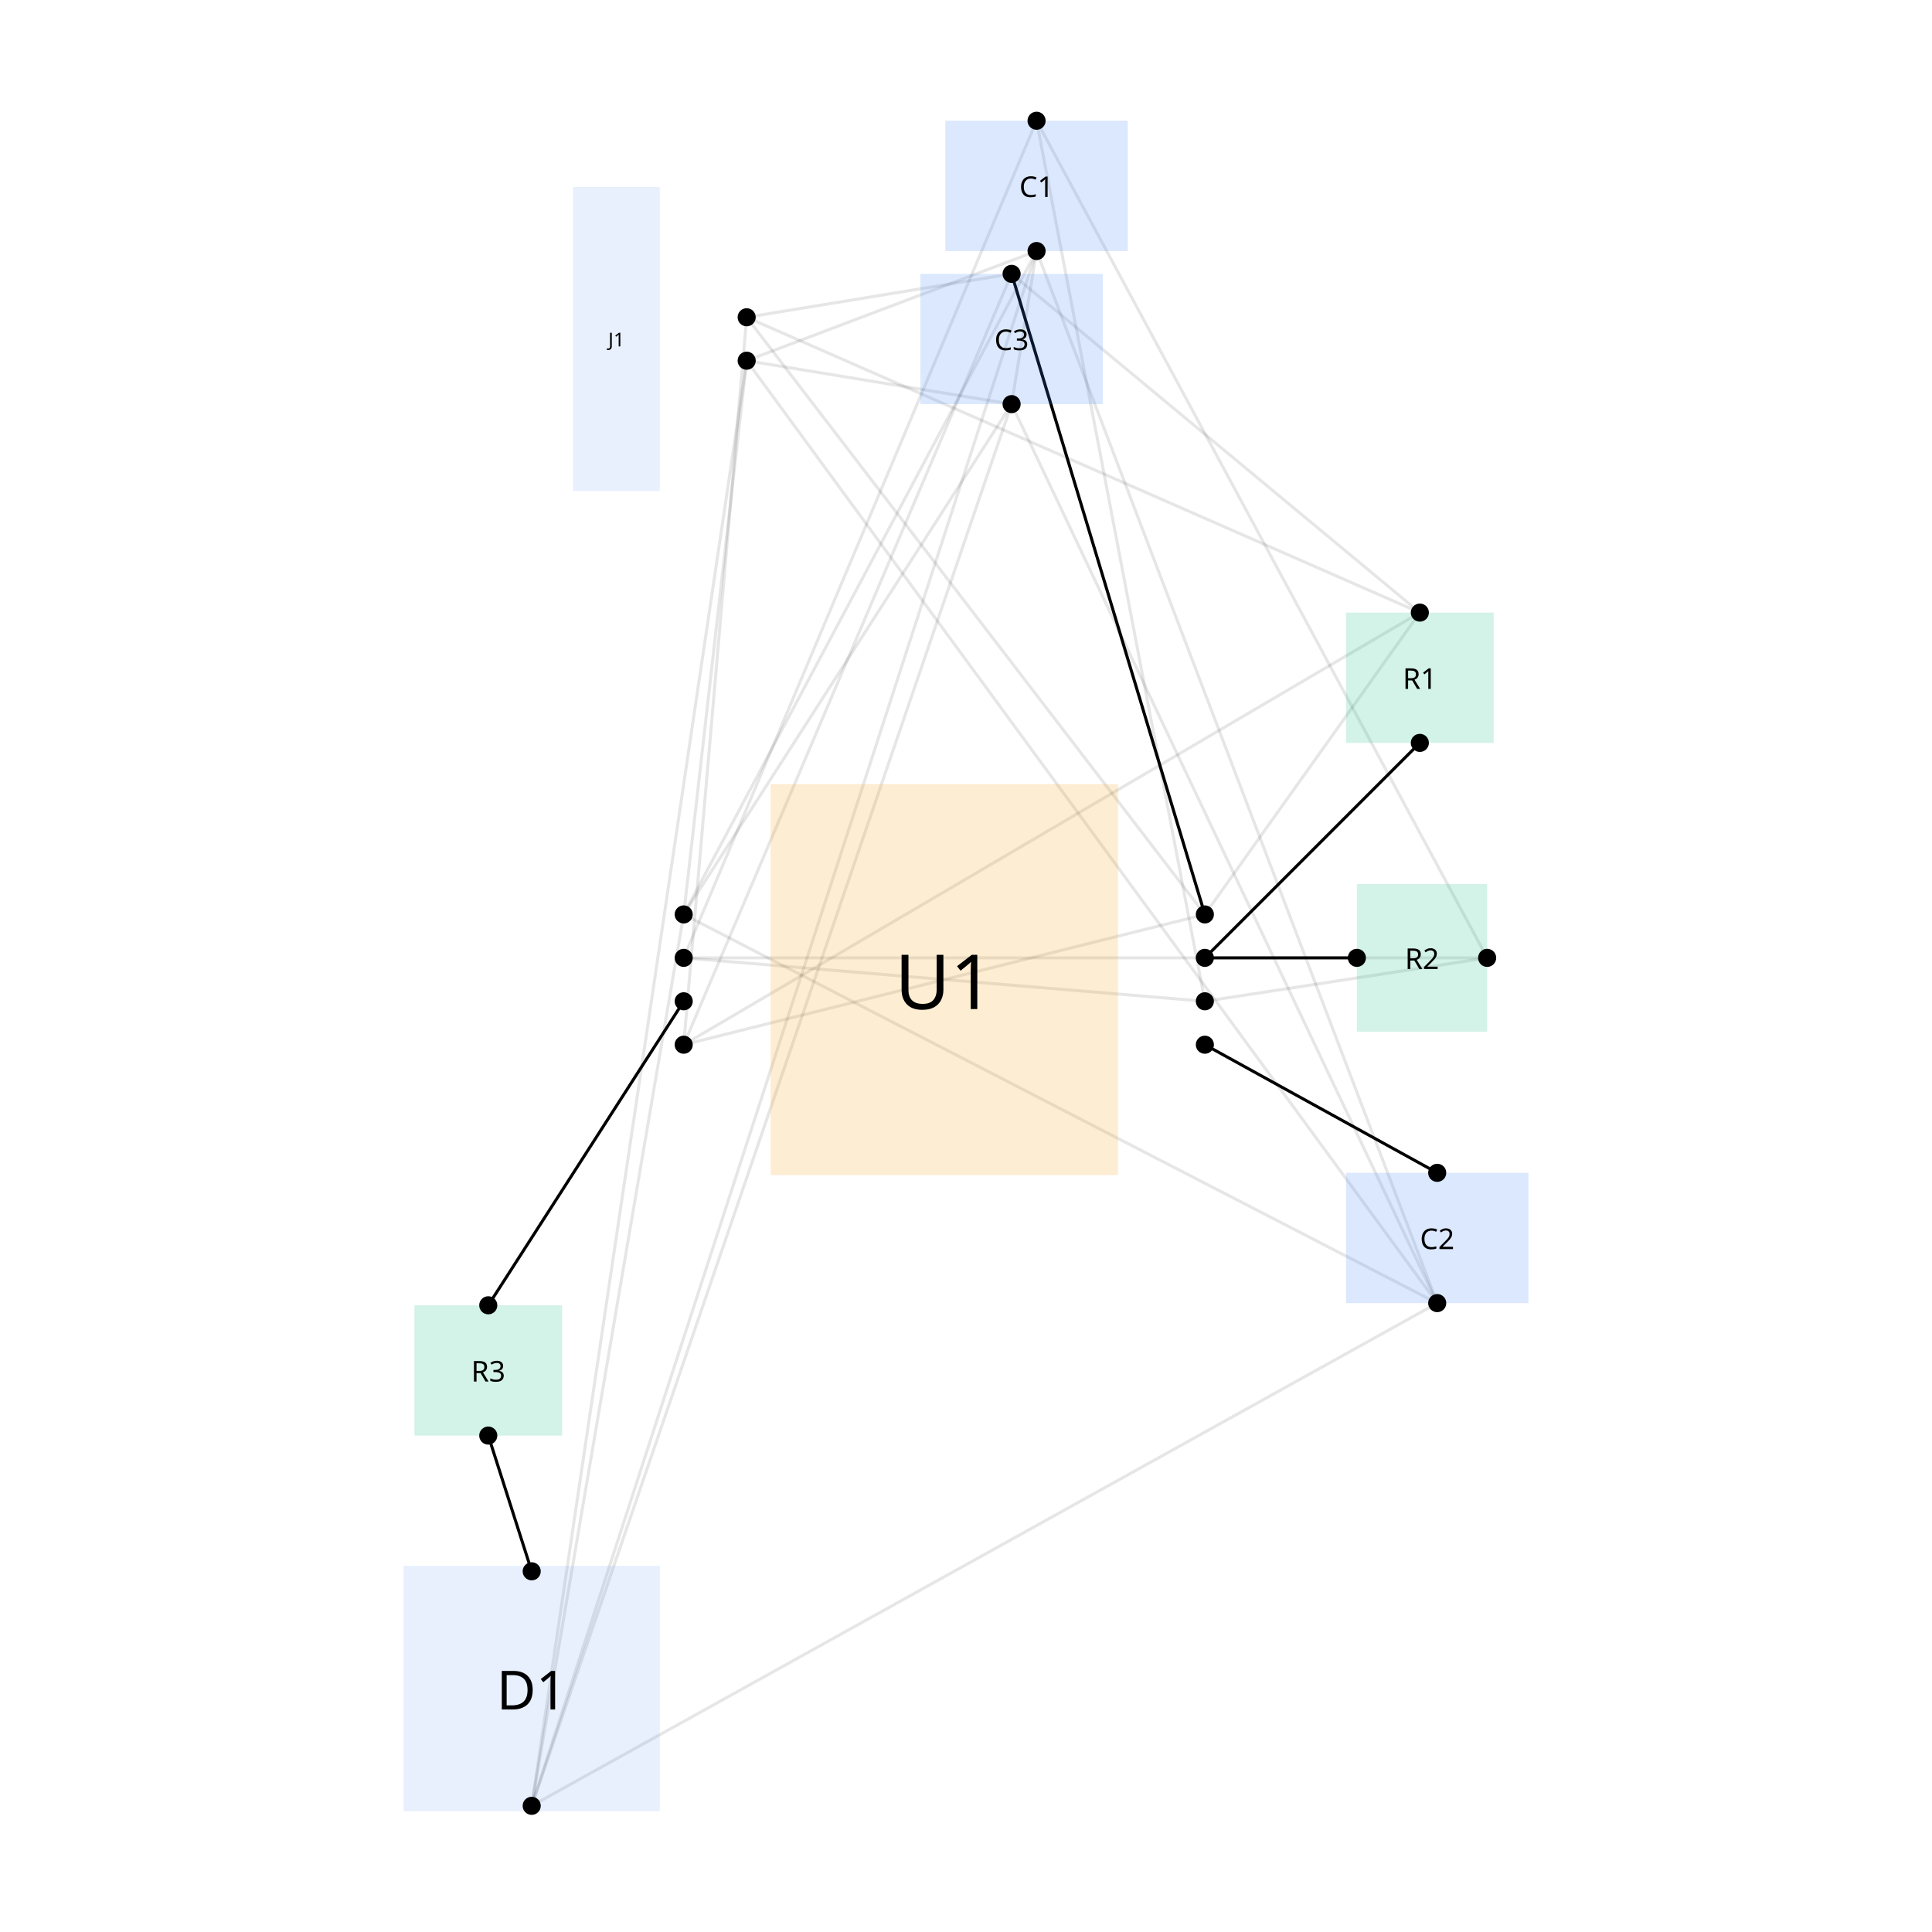
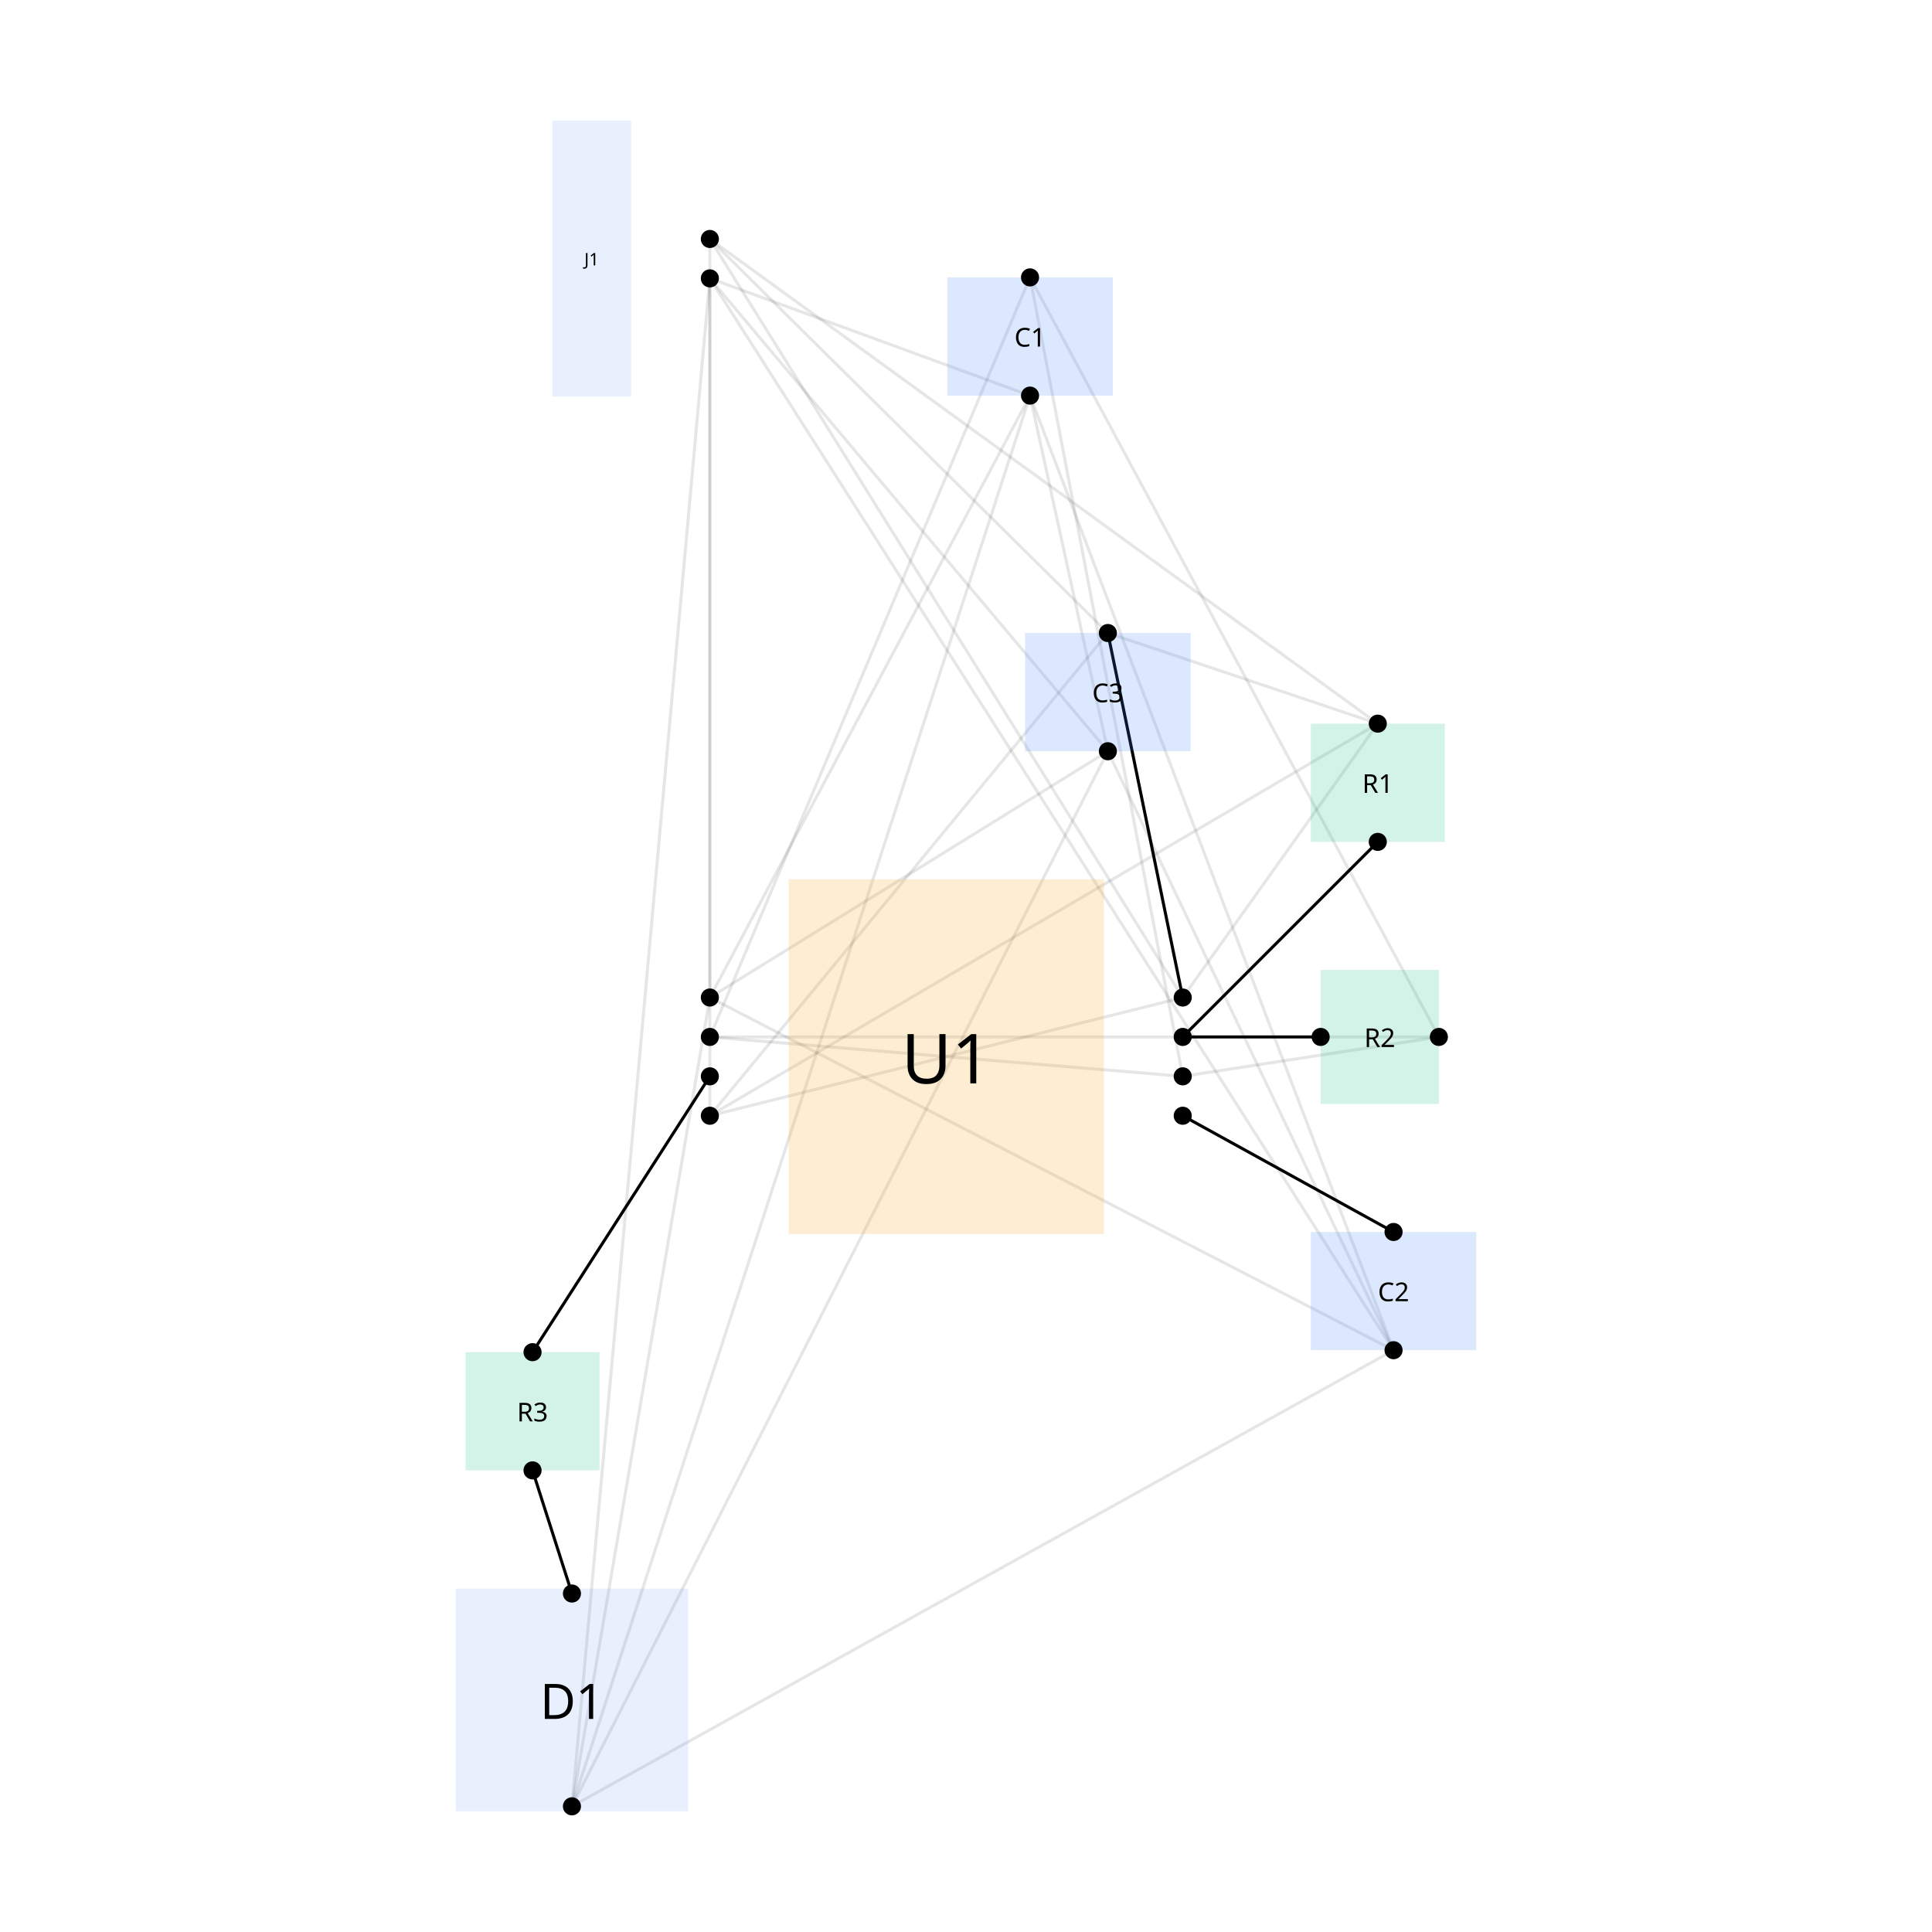
<svg xmlns="http://www.w3.org/2000/svg" width="640" height="640" viewBox="0 0 640 640">
  <rect width="100%" height="100%" fill="white" />
  <g>
-     <polyline data-points="-1.0000000000000002,0.3224999999999998 -0.7099999999999997,2.8724999999999996" data-type="line" data-label="" points="226.487,302.916 247.347,119.486" fill="none" stroke="rgba(0,0,0,0.1)" stroke-width="1px" />
-   </g>
-   <g>
-     <polyline data-points="-1.0000000000000002,0.3224999999999998 0.625,3.3774999999999995" data-type="line" data-label="" points="226.487,302.916 343.378,83.16" fill="none" stroke="rgba(0,0,0,0.1)" stroke-width="1px" />
-   </g>
-   <g>
-     <polyline data-points="-1.0000000000000002,0.3224999999999998 2.4699999999999998,-1.4675000000000002" data-type="line" data-label="" points="226.487,302.916 476.095,431.676" fill="none" stroke="rgba(0,0,0,0.1)" stroke-width="1px" />
-   </g>
-   <g>
-     <polyline data-points="-1.0000000000000002,0.3224999999999998 0.5100000000000002,2.6725" data-type="line" data-label="" points="226.487,302.916 335.106,133.873" fill="none" stroke="rgba(0,0,0,0.1)" stroke-width="1px" />
-   </g>
-   <g>
-     <polyline data-points="-1.0000000000000002,0.3224999999999998 -1.7,-3.7824999999999998" data-type="line" data-label="" points="226.487,302.916 176.134,598.202" fill="none" stroke="rgba(0,0,0,0.1)" stroke-width="1px" />
-   </g>
-   <g>
-     <polyline data-points="-0.7099999999999997,2.8724999999999996 0.625,3.3774999999999995" data-type="line" data-label="" points="247.347,119.486 343.378,83.16" fill="none" stroke="rgba(0,0,0,0.1)" stroke-width="1px" />
-   </g>
-   <g>
-     <polyline data-points="-0.7099999999999997,2.8724999999999996 2.4699999999999998,-1.4675000000000002" data-type="line" data-label="" points="247.347,119.486 476.095,431.676" fill="none" stroke="rgba(0,0,0,0.1)" stroke-width="1px" />
-   </g>
-   <g>
-     <polyline data-points="-0.7099999999999997,2.8724999999999996 0.5100000000000002,2.6725" data-type="line" data-label="" points="247.347,119.486 335.106,133.873" fill="none" stroke="rgba(0,0,0,0.1)" stroke-width="1px" />
-   </g>
-   <g>
-     <polyline data-points="-0.7099999999999997,2.8724999999999996 -1.7,-3.7824999999999998" data-type="line" data-label="" points="247.347,119.486 176.134,598.202" fill="none" stroke="rgba(0,0,0,0.1)" stroke-width="1px" />
-   </g>
-   <g>
-     <polyline data-points="0.625,3.3774999999999995 2.4699999999999998,-1.4675000000000002" data-type="line" data-label="" points="343.378,83.16 476.095,431.676" fill="none" stroke="rgba(0,0,0,0.1)" stroke-width="1px" />
-   </g>
-   <g>
-     <polyline data-points="0.625,3.3774999999999995 0.5100000000000002,2.6725" data-type="line" data-label="" points="343.378,83.16 335.106,133.873" fill="none" stroke="rgba(0,0,0,0.1)" stroke-width="1px" />
-   </g>
-   <g>
-     <polyline data-points="0.625,3.3774999999999995 -1.7,-3.7824999999999998" data-type="line" data-label="" points="343.378,83.16 176.134,598.202" fill="none" stroke="rgba(0,0,0,0.1)" stroke-width="1px" />
-   </g>
-   <g>
-     <polyline data-points="2.4699999999999998,-1.4675000000000002 0.5100000000000002,2.6725" data-type="line" data-label="" points="476.095,431.676 335.106,133.873" fill="none" stroke="rgba(0,0,0,0.1)" stroke-width="1px" />
-   </g>
-   <g>
-     <polyline data-points="2.4699999999999998,-1.4675000000000002 -1.7,-3.7824999999999998" data-type="line" data-label="" points="476.095,431.676 176.134,598.202" fill="none" stroke="rgba(0,0,0,0.1)" stroke-width="1px" />
-   </g>
-   <g>
-     <polyline data-points="0.5100000000000002,2.6725 -1.7,-3.7824999999999998" data-type="line" data-label="" points="335.106,133.873 176.134,598.202" fill="none" stroke="rgba(0,0,0,0.1)" stroke-width="1px" />
-   </g>
-   <g>
-     <polyline data-points="-1.0000000000000002,0.12249999999999978 1.4000000000000001,-0.07750000000000029" data-type="line" data-label="" points="226.487,317.303 399.127,331.689" fill="none" stroke="rgba(0,0,0,0.1)" stroke-width="1px" />
-   </g>
-   <g>
-     <polyline data-points="-1.0000000000000002,0.12249999999999978 2.7,0.12249999999999983" data-type="line" data-label="" points="226.487,317.303 492.64,317.303" fill="none" stroke="rgba(0,0,0,0.1)" stroke-width="1px" />
-   </g>
-   <g>
-     <polyline data-points="-1.0000000000000002,0.12249999999999978 0.625,3.977499999999999" data-type="line" data-label="" points="226.487,317.303 343.378,40" fill="none" stroke="rgba(0,0,0,0.1)" stroke-width="1px" />
-   </g>
-   <g>
-     <polyline data-points="1.4000000000000001,-0.07750000000000029 2.7,0.12249999999999983" data-type="line" data-label="" points="399.127,331.689 492.64,317.303" fill="none" stroke="rgba(0,0,0,0.1)" stroke-width="1px" />
-   </g>
-   <g>
-     <polyline data-points="1.4000000000000001,-0.07750000000000029 0.625,3.977499999999999" data-type="line" data-label="" points="399.127,331.689 343.378,40" fill="none" stroke="rgba(0,0,0,0.1)" stroke-width="1px" />
-   </g>
-   <g>
-     <polyline data-points="2.7,0.12249999999999983 0.625,3.977499999999999" data-type="line" data-label="" points="492.64,317.303 343.378,40" fill="none" stroke="rgba(0,0,0,0.1)" stroke-width="1px" />
-   </g>
-   <g>
-     <polyline data-points="-1.0000000000000002,-0.2775000000000003 1.4000000000000001,0.3224999999999998" data-type="line" data-label="" points="226.487,346.076 399.127,302.916" fill="none" stroke="rgba(0,0,0,0.1)" stroke-width="1px" />
-   </g>
-   <g>
-     <polyline data-points="-1.0000000000000002,-0.2775000000000003 -0.7099999999999997,3.0725" data-type="line" data-label="" points="226.487,346.076 247.347,105.1" fill="none" stroke="rgba(0,0,0,0.1)" stroke-width="1px" />
-   </g>
-   <g>
-     <polyline data-points="-1.0000000000000002,-0.2775000000000003 2.3899999999999997,1.7125" data-type="line" data-label="" points="226.487,346.076 470.34,202.929" fill="none" stroke="rgba(0,0,0,0.1)" stroke-width="1px" />
-   </g>
-   <g>
-     <polyline data-points="-1.0000000000000002,-0.2775000000000003 0.5100000000000002,3.2724999999999995" data-type="line" data-label="" points="226.487,346.076 335.106,90.713" fill="none" stroke="rgba(0,0,0,0.1)" stroke-width="1px" />
-   </g>
-   <g>
-     <polyline data-points="1.4000000000000001,0.3224999999999998 -0.7099999999999997,3.0725" data-type="line" data-label="" points="399.127,302.916 247.347,105.1" fill="none" stroke="rgba(0,0,0,0.1)" stroke-width="1px" />
-   </g>
-   <g>
-     <polyline data-points="1.4000000000000001,0.3224999999999998 2.3899999999999997,1.7125" data-type="line" data-label="" points="399.127,302.916 470.34,202.929" fill="none" stroke="rgba(0,0,0,0.1)" stroke-width="1px" />
-   </g>
-   <g>
-     <polyline data-points="1.4000000000000001,0.3224999999999998 0.5100000000000002,3.2724999999999995" data-type="line" data-label="" points="399.127,302.916 335.106,90.713" fill="none" stroke="rgba(0,0,0,0.1)" stroke-width="1px" />
-   </g>
-   <g>
-     <polyline data-points="-0.7099999999999997,3.0725 2.3899999999999997,1.7125" data-type="line" data-label="" points="247.347,105.1 470.34,202.929" fill="none" stroke="rgba(0,0,0,0.1)" stroke-width="1px" />
-   </g>
-   <g>
-     <polyline data-points="-0.7099999999999997,3.0725 0.5100000000000002,3.2724999999999995" data-type="line" data-label="" points="247.347,105.1 335.106,90.713" fill="none" stroke="rgba(0,0,0,0.1)" stroke-width="1px" />
-   </g>
-   <g>
-     <polyline data-points="2.3899999999999997,1.7125 0.5100000000000002,3.2724999999999995" data-type="line" data-label="" points="470.34,202.929 335.106,90.713" fill="none" stroke="rgba(0,0,0,0.1)" stroke-width="1px" />
-   </g>
-   <g>
-     <polyline data-points="-1.0000000000000002,-0.07750000000000024 -1.9,-1.4775000000000003" data-type="line" data-label="" points="226.487,331.689 161.747,432.396" fill="none" stroke="black" stroke-width="1px" />
-   </g>
-   <g>
-     <polyline data-points="0.5100000000000002,3.2724999999999995 1.4000000000000001,0.3224999999999998" data-type="line" data-label="" points="335.106,90.713 399.127,302.916" fill="none" stroke="black" stroke-width="1px" />
-   </g>
-   <g>
-     <polyline data-points="1.4000000000000001,-0.2775000000000003 2.4699999999999998,-0.8675000000000002" data-type="line" data-label="" points="399.127,346.076 476.095,388.516" fill="none" stroke="black" stroke-width="1px" />
-   </g>
-   <g>
-     <polyline data-points="2.3899999999999997,1.1124999999999998 1.4000000000000001,0.12249999999999972" data-type="line" data-label="" points="470.34,246.089 399.127,317.303" fill="none" stroke="black" stroke-width="1px" />
-   </g>
-   <g>
-     <polyline data-points="1.4000000000000001,0.12249999999999972 2.1000000000000005,0.12249999999999983" data-type="line" data-label="" points="399.127,317.303 449.48,317.303" fill="none" stroke="black" stroke-width="1px" />
-   </g>
-   <g>
-     <polyline data-points="-1.9,-2.0775 -1.7,-2.7024999999999997" data-type="line" data-label="" points="161.747,475.556 176.134,520.514" fill="none" stroke="black" stroke-width="1px" />
-   </g>
-   <g>
-     <rect data-type="rect" data-label="U1" data-x="0.19999999999999996" data-y="0.022499999999999742" x="255.26" y="259.756" width="115.093" height="129.48" fill="rgba(245, 158, 11, 0.18)" stroke="none" stroke-width="0.014" />
-   </g>
-   <g>
-     <rect data-type="rect" data-label="J1" data-x="-1.3099999999999998" data-y="2.9724999999999997" x="189.801" y="61.94" width="28.773" height="100.706" fill="rgba(59, 130, 246, 0.12)" stroke="none" stroke-width="0.014" />
-   </g>
-   <g>
-     <rect data-type="rect" data-label="R1" data-x="2.3899999999999997" data-y="1.4124999999999999" x="445.883" y="202.929" width="48.915" height="43.16" fill="rgba(16, 185, 129, 0.18)" stroke="none" stroke-width="0.014" />
-   </g>
-   <g>
-     <rect data-type="rect" data-label="R2" data-x="2.4000000000000004" data-y="0.12249999999999983" x="449.48" y="292.845" width="43.16" height="48.915" fill="rgba(16, 185, 129, 0.18)" stroke="none" stroke-width="0.014" />
-   </g>
-   <g>
-     <rect data-type="rect" data-label="R3" data-x="-1.9" data-y="-1.7775000000000003" x="137.29" y="432.396" width="48.915" height="43.16" fill="rgba(16, 185, 129, 0.18)" stroke="none" stroke-width="0.014" />
-   </g>
-   <g>
-     <rect data-type="rect" data-label="C1" data-x="0.625" data-y="3.6774999999999993" x="313.166" y="40" width="60.424" height="43.16" fill="rgba(59, 130, 246, 0.18)" stroke="none" stroke-width="0.014" />
-   </g>
-   <g>
-     <rect data-type="rect" data-label="C2" data-x="2.4699999999999998" data-y="-1.1675000000000002" x="445.883" y="388.516" width="60.424" height="43.16" fill="rgba(59, 130, 246, 0.18)" stroke="none" stroke-width="0.014" />
-   </g>
-   <g>
-     <rect data-type="rect" data-label="C3" data-x="0.5100000000000002" data-y="2.9724999999999997" x="304.894" y="90.713" width="60.424" height="43.16" fill="rgba(59, 130, 246, 0.18)" stroke="none" stroke-width="0.014" />
-   </g>
-   <g>
-     <rect data-type="rect" data-label="D1" data-x="-1.7" data-y="-3.2424999999999997" x="133.693" y="518.715" width="84.881" height="81.285" fill="rgba(59, 130, 246, 0.12)" stroke="none" stroke-width="0.014" />
-   </g>
-   <text data-type="text" data-label="U1" data-x="0.19999999999999996" data-y="0.022499999999999742" x="312.807" y="324.496" fill="black" font-size="25.177" font-family="sans-serif" text-anchor="middle" dominant-baseline="central">U1</text>
-   <text data-type="text" data-label="J1" data-x="-1.3099999999999998" data-y="2.9724999999999997" x="204.188" y="112.293" fill="black" font-size="6.33" font-family="sans-serif" text-anchor="middle" dominant-baseline="central">J1</text>
-   <text data-type="text" data-label="R1" data-x="2.3899999999999997" data-y="1.4124999999999999" x="470.34" y="224.509" fill="black" font-size="9.495" font-family="sans-serif" text-anchor="middle" dominant-baseline="central">R1</text>
-   <text data-type="text" data-label="R2" data-x="2.4000000000000004" data-y="0.12249999999999983" x="471.06" y="317.303" fill="black" font-size="9.495" font-family="sans-serif" text-anchor="middle" dominant-baseline="central">R2</text>
-   <text data-type="text" data-label="R3" data-x="-1.9" data-y="-1.7775000000000003" x="161.747" y="453.976" fill="black" font-size="9.495" font-family="sans-serif" text-anchor="middle" dominant-baseline="central">R3</text>
-   <text data-type="text" data-label="C1" data-x="0.625" data-y="3.6774999999999993" x="343.378" y="61.58" fill="black" font-size="9.495" font-family="sans-serif" text-anchor="middle" dominant-baseline="central">C1</text>
-   <text data-type="text" data-label="C2" data-x="2.4699999999999998" data-y="-1.1675000000000002" x="476.095" y="410.096" fill="black" font-size="9.495" font-family="sans-serif" text-anchor="middle" dominant-baseline="central">C2</text>
-   <text data-type="text" data-label="C3" data-x="0.5100000000000002" data-y="2.9724999999999997" x="335.106" y="112.293" fill="black" font-size="9.495" font-family="sans-serif" text-anchor="middle" dominant-baseline="central">C3</text>
-   <text data-type="text" data-label="D1" data-x="-1.7" data-y="-3.2424999999999997" x="176.134" y="559.358" fill="black" font-size="17.883" font-family="sans-serif" text-anchor="middle" dominant-baseline="central">D1</text>
-   <g>
-     <circle data-type="point" data-label="U1.1 (LED_BLINKER_connectivity_net1)" data-x="-1.0000000000000002" data-y="0.3224999999999998" cx="226.487" cy="302.916" r="3" fill="black" />
-   </g>
-   <g>
-     <circle data-type="point" data-label="U1.2 (LED_BLINKER_connectivity_net4)" data-x="-1.0000000000000002" data-y="0.12249999999999978" cx="226.487" cy="317.303" r="3" fill="black" />
-   </g>
-   <g>
-     <circle data-type="point" data-label="U1.3" data-x="-1.0000000000000002" data-y="-0.07750000000000024" cx="226.487" cy="331.689" r="3" fill="black" />
-   </g>
-   <g>
-     <circle data-type="point" data-label="U1.4 (LED_BLINKER_connectivity_net0)" data-x="-1.0000000000000002" data-y="-0.2775000000000003" cx="226.487" cy="346.076" r="3" fill="black" />
-   </g>
-   <g>
-     <circle data-type="point" data-label="U1.5" data-x="1.4000000000000001" data-y="-0.2775000000000003" cx="399.127" cy="346.076" r="3" fill="black" />
-   </g>
-   <g>
-     <circle data-type="point" data-label="U1.6 (LED_BLINKER_connectivity_net4)" data-x="1.4000000000000001" data-y="-0.07750000000000029" cx="399.127" cy="331.689" r="3" fill="black" />
-   </g>
-   <g>
-     <circle data-type="point" data-label="U1.7" data-x="1.4000000000000001" data-y="0.12249999999999972" cx="399.127" cy="317.303" r="3" fill="black" />
-   </g>
-   <g>
-     <circle data-type="point" data-label="U1.8 (LED_BLINKER_connectivity_net0)" data-x="1.4000000000000001" data-y="0.3224999999999998" cx="399.127" cy="302.916" r="3" fill="black" />
-   </g>
-   <g>
-     <circle data-type="point" data-label="J1.1 (LED_BLINKER_connectivity_net0)" data-x="-0.7099999999999997" data-y="3.0725" cx="247.347" cy="105.1" r="3" fill="black" />
-   </g>
-   <g>
-     <circle data-type="point" data-label="J1.2 (LED_BLINKER_connectivity_net1)" data-x="-0.7099999999999997" data-y="2.8724999999999996" cx="247.347" cy="119.486" r="3" fill="black" />
-   </g>
-   <g>
-     <circle data-type="point" data-label="R1.1 (LED_BLINKER_connectivity_net0)" data-x="2.3899999999999997" data-y="1.7125" cx="470.34" cy="202.929" r="3" fill="black" />
-   </g>
-   <g>
-     <circle data-type="point" data-label="R1.2" data-x="2.3899999999999997" data-y="1.1124999999999998" cx="470.34" cy="246.089" r="3" fill="black" />
-   </g>
-   <g>
-     <circle data-type="point" data-label="R2.1" data-x="2.1000000000000005" data-y="0.12249999999999983" cx="449.48" cy="317.303" r="3" fill="black" />
-   </g>
-   <g>
-     <circle data-type="point" data-label="R2.2 (LED_BLINKER_connectivity_net4)" data-x="2.7" data-y="0.12249999999999983" cx="492.64" cy="317.303" r="3" fill="black" />
-   </g>
-   <g>
-     <circle data-type="point" data-label="R3.1" data-x="-1.9" data-y="-1.4775000000000003" cx="161.747" cy="432.396" r="3" fill="black" />
-   </g>
-   <g>
-     <circle data-type="point" data-label="R3.2" data-x="-1.9" data-y="-2.0775" cx="161.747" cy="475.556" r="3" fill="black" />
-   </g>
-   <g>
-     <circle data-type="point" data-label="C1.1 (LED_BLINKER_connectivity_net4)" data-x="0.625" data-y="3.977499999999999" cx="343.378" cy="40" r="3" fill="black" />
-   </g>
-   <g>
-     <circle data-type="point" data-label="C1.2 (LED_BLINKER_connectivity_net1)" data-x="0.625" data-y="3.3774999999999995" cx="343.378" cy="83.16" r="3" fill="black" />
-   </g>
-   <g>
-     <circle data-type="point" data-label="C2.1" data-x="2.4699999999999998" data-y="-0.8675000000000002" cx="476.095" cy="388.516" r="3" fill="black" />
-   </g>
-   <g>
-     <circle data-type="point" data-label="C2.2 (LED_BLINKER_connectivity_net1)" data-x="2.4699999999999998" data-y="-1.4675000000000002" cx="476.095" cy="431.676" r="3" fill="black" />
-   </g>
-   <g>
-     <circle data-type="point" data-label="C3.1 (LED_BLINKER_connectivity_net0)" data-x="0.5100000000000002" data-y="3.2724999999999995" cx="335.106" cy="90.713" r="3" fill="black" />
-   </g>
-   <g>
-     <circle data-type="point" data-label="C3.2 (LED_BLINKER_connectivity_net1)" data-x="0.5100000000000002" data-y="2.6725" cx="335.106" cy="133.873" r="3" fill="black" />
-   </g>
-   <g>
-     <circle data-type="point" data-label="D1.1" data-x="-1.7" data-y="-2.7024999999999997" cx="176.134" cy="520.514" r="3" fill="black" />
-   </g>
-   <g>
-     <circle data-type="point" data-label="D1.2 (LED_BLINKER_connectivity_net1)" data-x="-1.7" data-y="-3.7824999999999998" cx="176.134" cy="598.202" r="3" fill="black" />
+     <polyline data-points="-1.0000000000000002,0.3224999999999998 -0.9999999999999996,3.9724999999999997" data-type="line" data-label="" points="235.152,330.443 235.152,92.214" fill="none" stroke="rgba(0,0,0,0.1)" stroke-width="1px" />
+   </g>
+   <g>
+     <polyline data-points="-1.0000000000000002,0.3224999999999998 0.625,3.3774999999999995" data-type="line" data-label="" points="235.152,330.443 341.212,131.049" fill="none" stroke="rgba(0,0,0,0.1)" stroke-width="1px" />
+   </g>
+   <g>
+     <polyline data-points="-1.0000000000000002,0.3224999999999998 2.4699999999999998,-1.4675000000000002" data-type="line" data-label="" points="235.152,330.443 461.632,447.273" fill="none" stroke="rgba(0,0,0,0.1)" stroke-width="1px" />
+   </g>
+   <g>
+     <polyline data-points="-1.0000000000000002,0.3224999999999998 1.0200000000000002,1.5724999999999998" data-type="line" data-label="" points="235.152,330.443 366.993,248.858" fill="none" stroke="rgba(0,0,0,0.1)" stroke-width="1px" />
+   </g>
+   <g>
+     <polyline data-points="-1.0000000000000002,0.3224999999999998 -1.7,-3.7824999999999998" data-type="line" data-label="" points="235.152,330.443 189.464,598.368" fill="none" stroke="rgba(0,0,0,0.1)" stroke-width="1px" />
+   </g>
+   <g>
+     <polyline data-points="-0.9999999999999996,3.9724999999999997 0.625,3.3774999999999995" data-type="line" data-label="" points="235.152,92.214 341.212,131.049" fill="none" stroke="rgba(0,0,0,0.1)" stroke-width="1px" />
+   </g>
+   <g>
+     <polyline data-points="-0.9999999999999996,3.9724999999999997 2.4699999999999998,-1.4675000000000002" data-type="line" data-label="" points="235.152,92.214 461.632,447.273" fill="none" stroke="rgba(0,0,0,0.1)" stroke-width="1px" />
+   </g>
+   <g>
+     <polyline data-points="-0.9999999999999996,3.9724999999999997 1.0200000000000002,1.5724999999999998" data-type="line" data-label="" points="235.152,92.214 366.993,248.858" fill="none" stroke="rgba(0,0,0,0.1)" stroke-width="1px" />
+   </g>
+   <g>
+     <polyline data-points="-0.9999999999999996,3.9724999999999997 -1.7,-3.7824999999999998" data-type="line" data-label="" points="235.152,92.214 189.464,598.368" fill="none" stroke="rgba(0,0,0,0.1)" stroke-width="1px" />
+   </g>
+   <g>
+     <polyline data-points="0.625,3.3774999999999995 2.4699999999999998,-1.4675000000000002" data-type="line" data-label="" points="341.212,131.049 461.632,447.273" fill="none" stroke="rgba(0,0,0,0.1)" stroke-width="1px" />
+   </g>
+   <g>
+     <polyline data-points="0.625,3.3774999999999995 1.0200000000000002,1.5724999999999998" data-type="line" data-label="" points="341.212,131.049 366.993,248.858" fill="none" stroke="rgba(0,0,0,0.1)" stroke-width="1px" />
+   </g>
+   <g>
+     <polyline data-points="0.625,3.3774999999999995 -1.7,-3.7824999999999998" data-type="line" data-label="" points="341.212,131.049 189.464,598.368" fill="none" stroke="rgba(0,0,0,0.1)" stroke-width="1px" />
+   </g>
+   <g>
+     <polyline data-points="2.4699999999999998,-1.4675000000000002 1.0200000000000002,1.5724999999999998" data-type="line" data-label="" points="461.632,447.273 366.993,248.858" fill="none" stroke="rgba(0,0,0,0.1)" stroke-width="1px" />
+   </g>
+   <g>
+     <polyline data-points="2.4699999999999998,-1.4675000000000002 -1.7,-3.7824999999999998" data-type="line" data-label="" points="461.632,447.273 189.464,598.368" fill="none" stroke="rgba(0,0,0,0.1)" stroke-width="1px" />
+   </g>
+   <g>
+     <polyline data-points="1.0200000000000002,1.5724999999999998 -1.7,-3.7824999999999998" data-type="line" data-label="" points="366.993,248.858 189.464,598.368" fill="none" stroke="rgba(0,0,0,0.1)" stroke-width="1px" />
+   </g>
+   <g>
+     <polyline data-points="-1.0000000000000002,0.12249999999999978 1.4000000000000001,-0.07750000000000029" data-type="line" data-label="" points="235.152,343.497 391.795,356.55" fill="none" stroke="rgba(0,0,0,0.1)" stroke-width="1px" />
+   </g>
+   <g>
+     <polyline data-points="-1.0000000000000002,0.12249999999999978 2.7,0.12249999999999983" data-type="line" data-label="" points="235.152,343.497 476.643,343.497" fill="none" stroke="rgba(0,0,0,0.1)" stroke-width="1px" />
+   </g>
+   <g>
+     <polyline data-points="-1.0000000000000002,0.12249999999999978 0.625,3.977499999999999" data-type="line" data-label="" points="235.152,343.497 341.212,91.888" fill="none" stroke="rgba(0,0,0,0.1)" stroke-width="1px" />
+   </g>
+   <g>
+     <polyline data-points="1.4000000000000001,-0.07750000000000029 2.7,0.12249999999999983" data-type="line" data-label="" points="391.795,356.55 476.643,343.497" fill="none" stroke="rgba(0,0,0,0.1)" stroke-width="1px" />
+   </g>
+   <g>
+     <polyline data-points="1.4000000000000001,-0.07750000000000029 0.625,3.977499999999999" data-type="line" data-label="" points="391.795,356.55 341.212,91.888" fill="none" stroke="rgba(0,0,0,0.1)" stroke-width="1px" />
+   </g>
+   <g>
+     <polyline data-points="2.7,0.12249999999999983 0.625,3.977499999999999" data-type="line" data-label="" points="476.643,343.497 341.212,91.888" fill="none" stroke="rgba(0,0,0,0.1)" stroke-width="1px" />
+   </g>
+   <g>
+     <polyline data-points="-1.0000000000000002,-0.2775000000000003 1.4000000000000001,0.3224999999999998" data-type="line" data-label="" points="235.152,369.604 391.795,330.443" fill="none" stroke="rgba(0,0,0,0.1)" stroke-width="1px" />
+   </g>
+   <g>
+     <polyline data-points="-1.0000000000000002,-0.2775000000000003 -0.9999999999999996,4.172499999999999" data-type="line" data-label="" points="235.152,369.604 235.152,79.161" fill="none" stroke="rgba(0,0,0,0.1)" stroke-width="1px" />
+   </g>
+   <g>
+     <polyline data-points="-1.0000000000000002,-0.2775000000000003 2.3899999999999997,1.7125" data-type="line" data-label="" points="235.152,369.604 456.41,239.72" fill="none" stroke="rgba(0,0,0,0.1)" stroke-width="1px" />
+   </g>
+   <g>
+     <polyline data-points="-1.0000000000000002,-0.2775000000000003 1.0200000000000002,2.1725" data-type="line" data-label="" points="235.152,369.604 366.993,209.697" fill="none" stroke="rgba(0,0,0,0.1)" stroke-width="1px" />
+   </g>
+   <g>
+     <polyline data-points="1.4000000000000001,0.3224999999999998 -0.9999999999999996,4.172499999999999" data-type="line" data-label="" points="391.795,330.443 235.152,79.161" fill="none" stroke="rgba(0,0,0,0.1)" stroke-width="1px" />
+   </g>
+   <g>
+     <polyline data-points="1.4000000000000001,0.3224999999999998 2.3899999999999997,1.7125" data-type="line" data-label="" points="391.795,330.443 456.41,239.72" fill="none" stroke="rgba(0,0,0,0.1)" stroke-width="1px" />
+   </g>
+   <g>
+     <polyline data-points="1.4000000000000001,0.3224999999999998 1.0200000000000002,2.1725" data-type="line" data-label="" points="391.795,330.443 366.993,209.697" fill="none" stroke="rgba(0,0,0,0.1)" stroke-width="1px" />
+   </g>
+   <g>
+     <polyline data-points="-0.9999999999999996,4.172499999999999 2.3899999999999997,1.7125" data-type="line" data-label="" points="235.152,79.161 456.41,239.72" fill="none" stroke="rgba(0,0,0,0.1)" stroke-width="1px" />
+   </g>
+   <g>
+     <polyline data-points="-0.9999999999999996,4.172499999999999 1.0200000000000002,2.1725" data-type="line" data-label="" points="235.152,79.161 366.993,209.697" fill="none" stroke="rgba(0,0,0,0.1)" stroke-width="1px" />
+   </g>
+   <g>
+     <polyline data-points="2.3899999999999997,1.7125 1.0200000000000002,2.1725" data-type="line" data-label="" points="456.41,239.72 366.993,209.697" fill="none" stroke="rgba(0,0,0,0.1)" stroke-width="1px" />
+   </g>
+   <g>
+     <polyline data-points="-1.0000000000000002,-0.07750000000000024 -1.9,-1.4775000000000003" data-type="line" data-label="" points="235.152,356.55 176.41,447.925" fill="none" stroke="black" stroke-width="1px" />
+   </g>
+   <g>
+     <polyline data-points="1.0200000000000002,2.1725 1.4000000000000001,0.3224999999999998" data-type="line" data-label="" points="366.993,209.697 391.795,330.443" fill="none" stroke="black" stroke-width="1px" />
+   </g>
+   <g>
+     <polyline data-points="1.4000000000000001,-0.2775000000000003 2.4699999999999998,-0.8675000000000002" data-type="line" data-label="" points="391.795,369.604 461.632,408.112" fill="none" stroke="black" stroke-width="1px" />
+   </g>
+   <g>
+     <polyline data-points="2.3899999999999997,1.1124999999999998 1.4000000000000001,0.12249999999999972" data-type="line" data-label="" points="456.41,278.881 391.795,343.497" fill="none" stroke="black" stroke-width="1px" />
+   </g>
+   <g>
+     <polyline data-points="1.4000000000000001,0.12249999999999972 2.1000000000000005,0.12249999999999983" data-type="line" data-label="" points="391.795,343.497 437.483,343.497" fill="none" stroke="black" stroke-width="1px" />
+   </g>
+   <g>
+     <polyline data-points="-1.9,-2.0775 -1.7,-2.7024999999999997" data-type="line" data-label="" points="176.41,487.086 189.464,527.879" fill="none" stroke="black" stroke-width="1px" />
+   </g>
+   <g>
+     <rect data-type="rect" data-label="U1" data-x="0.19999999999999996" data-y="0.022499999999999742" x="261.259" y="291.282" width="104.429" height="117.483" fill="rgba(245, 158, 11, 0.18)" stroke="none" stroke-width="0.015" />
+   </g>
+   <g>
+     <rect data-type="rect" data-label="J1" data-x="-1.5999999999999996" data-y="4.0725" x="182.937" y="40" width="26.107" height="91.375" fill="rgba(59, 130, 246, 0.12)" stroke="none" stroke-width="0.015" />
+   </g>
+   <g>
+     <rect data-type="rect" data-label="R1" data-x="2.3899999999999997" data-y="1.4124999999999999" x="434.219" y="239.72" width="44.382" height="39.161" fill="rgba(16, 185, 129, 0.18)" stroke="none" stroke-width="0.015" />
+   </g>
+   <g>
+     <rect data-type="rect" data-label="R2" data-x="2.4000000000000004" data-y="0.12249999999999983" x="437.483" y="321.305" width="39.161" height="44.382" fill="rgba(16, 185, 129, 0.18)" stroke="none" stroke-width="0.015" />
+   </g>
+   <g>
+     <rect data-type="rect" data-label="R3" data-x="-1.9" data-y="-1.7775000000000003" x="154.219" y="447.925" width="44.382" height="39.161" fill="rgba(16, 185, 129, 0.18)" stroke="none" stroke-width="0.015" />
+   </g>
+   <g>
+     <rect data-type="rect" data-label="C1" data-x="0.625" data-y="3.6774999999999993" x="313.8" y="91.888" width="54.825" height="39.161" fill="rgba(59, 130, 246, 0.18)" stroke="none" stroke-width="0.015" />
+   </g>
+   <g>
+     <rect data-type="rect" data-label="C2" data-x="2.4699999999999998" data-y="-1.1675000000000002" x="434.219" y="408.112" width="54.825" height="39.161" fill="rgba(59, 130, 246, 0.18)" stroke="none" stroke-width="0.015" />
+   </g>
+   <g>
+     <rect data-type="rect" data-label="C3" data-x="1.0200000000000002" data-y="1.8724999999999998" x="339.58" y="209.697" width="54.825" height="39.161" fill="rgba(59, 130, 246, 0.18)" stroke="none" stroke-width="0.015" />
+   </g>
+   <g>
+     <rect data-type="rect" data-label="D1" data-x="-1.7" data-y="-3.2424999999999997" x="150.956" y="526.247" width="77.016" height="73.753" fill="rgba(59, 130, 246, 0.12)" stroke="none" stroke-width="0.015" />
+   </g>
+   <text data-type="text" data-label="U1" data-x="0.19999999999999996" data-y="0.022499999999999742" x="313.473" y="350.023" fill="black" font-size="22.844" font-family="sans-serif" text-anchor="middle" dominant-baseline="central">U1</text>
+   <text data-type="text" data-label="J1" data-x="-1.5999999999999996" data-y="4.0725" x="195.991" y="85.688" fill="black" font-size="5.744" font-family="sans-serif" text-anchor="middle" dominant-baseline="central">J1</text>
+   <text data-type="text" data-label="R1" data-x="2.3899999999999997" data-y="1.4124999999999999" x="456.41" y="259.301" fill="black" font-size="8.615" font-family="sans-serif" text-anchor="middle" dominant-baseline="central">R1</text>
+   <text data-type="text" data-label="R2" data-x="2.4000000000000004" data-y="0.12249999999999983" x="457.063" y="343.497" fill="black" font-size="8.615" font-family="sans-serif" text-anchor="middle" dominant-baseline="central">R2</text>
+   <text data-type="text" data-label="R3" data-x="-1.9" data-y="-1.7775000000000003" x="176.41" y="467.506" fill="black" font-size="8.615" font-family="sans-serif" text-anchor="middle" dominant-baseline="central">R3</text>
+   <text data-type="text" data-label="C1" data-x="0.625" data-y="3.6774999999999993" x="341.212" y="111.469" fill="black" font-size="8.615" font-family="sans-serif" text-anchor="middle" dominant-baseline="central">C1</text>
+   <text data-type="text" data-label="C2" data-x="2.4699999999999998" data-y="-1.1675000000000002" x="461.632" y="427.692" fill="black" font-size="8.615" font-family="sans-serif" text-anchor="middle" dominant-baseline="central">C2</text>
+   <text data-type="text" data-label="C3" data-x="1.0200000000000002" data-y="1.8724999999999998" x="366.993" y="229.277" fill="black" font-size="8.615" font-family="sans-serif" text-anchor="middle" dominant-baseline="central">C3</text>
+   <text data-type="text" data-label="D1" data-x="-1.7" data-y="-3.2424999999999997" x="189.464" y="563.124" fill="black" font-size="16.226" font-family="sans-serif" text-anchor="middle" dominant-baseline="central">D1</text>
+   <g>
+     <circle data-type="point" data-label="U1.1 (LED_BLINKER_connectivity_net1)" data-x="-1.0000000000000002" data-y="0.3224999999999998" cx="235.152" cy="330.443" r="3" fill="black" />
+   </g>
+   <g>
+     <circle data-type="point" data-label="U1.2 (LED_BLINKER_connectivity_net4)" data-x="-1.0000000000000002" data-y="0.12249999999999978" cx="235.152" cy="343.497" r="3" fill="black" />
+   </g>
+   <g>
+     <circle data-type="point" data-label="U1.3" data-x="-1.0000000000000002" data-y="-0.07750000000000024" cx="235.152" cy="356.55" r="3" fill="black" />
+   </g>
+   <g>
+     <circle data-type="point" data-label="U1.4 (LED_BLINKER_connectivity_net0)" data-x="-1.0000000000000002" data-y="-0.2775000000000003" cx="235.152" cy="369.604" r="3" fill="black" />
+   </g>
+   <g>
+     <circle data-type="point" data-label="U1.5" data-x="1.4000000000000001" data-y="-0.2775000000000003" cx="391.795" cy="369.604" r="3" fill="black" />
+   </g>
+   <g>
+     <circle data-type="point" data-label="U1.6 (LED_BLINKER_connectivity_net4)" data-x="1.4000000000000001" data-y="-0.07750000000000029" cx="391.795" cy="356.55" r="3" fill="black" />
+   </g>
+   <g>
+     <circle data-type="point" data-label="U1.7" data-x="1.4000000000000001" data-y="0.12249999999999972" cx="391.795" cy="343.497" r="3" fill="black" />
+   </g>
+   <g>
+     <circle data-type="point" data-label="U1.8 (LED_BLINKER_connectivity_net0)" data-x="1.4000000000000001" data-y="0.3224999999999998" cx="391.795" cy="330.443" r="3" fill="black" />
+   </g>
+   <g>
+     <circle data-type="point" data-label="J1.1 (LED_BLINKER_connectivity_net0)" data-x="-0.9999999999999996" data-y="4.172499999999999" cx="235.152" cy="79.161" r="3" fill="black" />
+   </g>
+   <g>
+     <circle data-type="point" data-label="J1.2 (LED_BLINKER_connectivity_net1)" data-x="-0.9999999999999996" data-y="3.9724999999999997" cx="235.152" cy="92.214" r="3" fill="black" />
+   </g>
+   <g>
+     <circle data-type="point" data-label="R1.1 (LED_BLINKER_connectivity_net0)" data-x="2.3899999999999997" data-y="1.7125" cx="456.41" cy="239.72" r="3" fill="black" />
+   </g>
+   <g>
+     <circle data-type="point" data-label="R1.2" data-x="2.3899999999999997" data-y="1.1124999999999998" cx="456.41" cy="278.881" r="3" fill="black" />
+   </g>
+   <g>
+     <circle data-type="point" data-label="R2.1" data-x="2.1000000000000005" data-y="0.12249999999999983" cx="437.483" cy="343.497" r="3" fill="black" />
+   </g>
+   <g>
+     <circle data-type="point" data-label="R2.2 (LED_BLINKER_connectivity_net4)" data-x="2.7" data-y="0.12249999999999983" cx="476.643" cy="343.497" r="3" fill="black" />
+   </g>
+   <g>
+     <circle data-type="point" data-label="R3.1" data-x="-1.9" data-y="-1.4775000000000003" cx="176.41" cy="447.925" r="3" fill="black" />
+   </g>
+   <g>
+     <circle data-type="point" data-label="R3.2" data-x="-1.9" data-y="-2.0775" cx="176.41" cy="487.086" r="3" fill="black" />
+   </g>
+   <g>
+     <circle data-type="point" data-label="C1.1 (LED_BLINKER_connectivity_net4)" data-x="0.625" data-y="3.977499999999999" cx="341.212" cy="91.888" r="3" fill="black" />
+   </g>
+   <g>
+     <circle data-type="point" data-label="C1.2 (LED_BLINKER_connectivity_net1)" data-x="0.625" data-y="3.3774999999999995" cx="341.212" cy="131.049" r="3" fill="black" />
+   </g>
+   <g>
+     <circle data-type="point" data-label="C2.1" data-x="2.4699999999999998" data-y="-0.8675000000000002" cx="461.632" cy="408.112" r="3" fill="black" />
+   </g>
+   <g>
+     <circle data-type="point" data-label="C2.2 (LED_BLINKER_connectivity_net1)" data-x="2.4699999999999998" data-y="-1.4675000000000002" cx="461.632" cy="447.273" r="3" fill="black" />
+   </g>
+   <g>
+     <circle data-type="point" data-label="C3.1 (LED_BLINKER_connectivity_net0)" data-x="1.0200000000000002" data-y="2.1725" cx="366.993" cy="209.697" r="3" fill="black" />
+   </g>
+   <g>
+     <circle data-type="point" data-label="C3.2 (LED_BLINKER_connectivity_net1)" data-x="1.0200000000000002" data-y="1.5724999999999998" cx="366.993" cy="248.858" r="3" fill="black" />
+   </g>
+   <g>
+     <circle data-type="point" data-label="D1.1" data-x="-1.7" data-y="-2.7024999999999997" cx="189.464" cy="527.879" r="3" fill="black" />
+   </g>
+   <g>
+     <circle data-type="point" data-label="D1.2 (LED_BLINKER_connectivity_net1)" data-x="-1.7" data-y="-3.7824999999999998" cx="189.464" cy="598.368" r="3" fill="black" />
  </g>
  <g id="crosshair" style="display: none">
    <line id="crosshair-h" y1="0" y2="640" stroke="#666" stroke-width="0.5" />
    <line id="crosshair-v" x1="0" x2="640" stroke="#666" stroke-width="0.5" />
    <text id="coordinates" font-family="monospace" font-size="12" fill="#666" />
  </g>
</svg>
